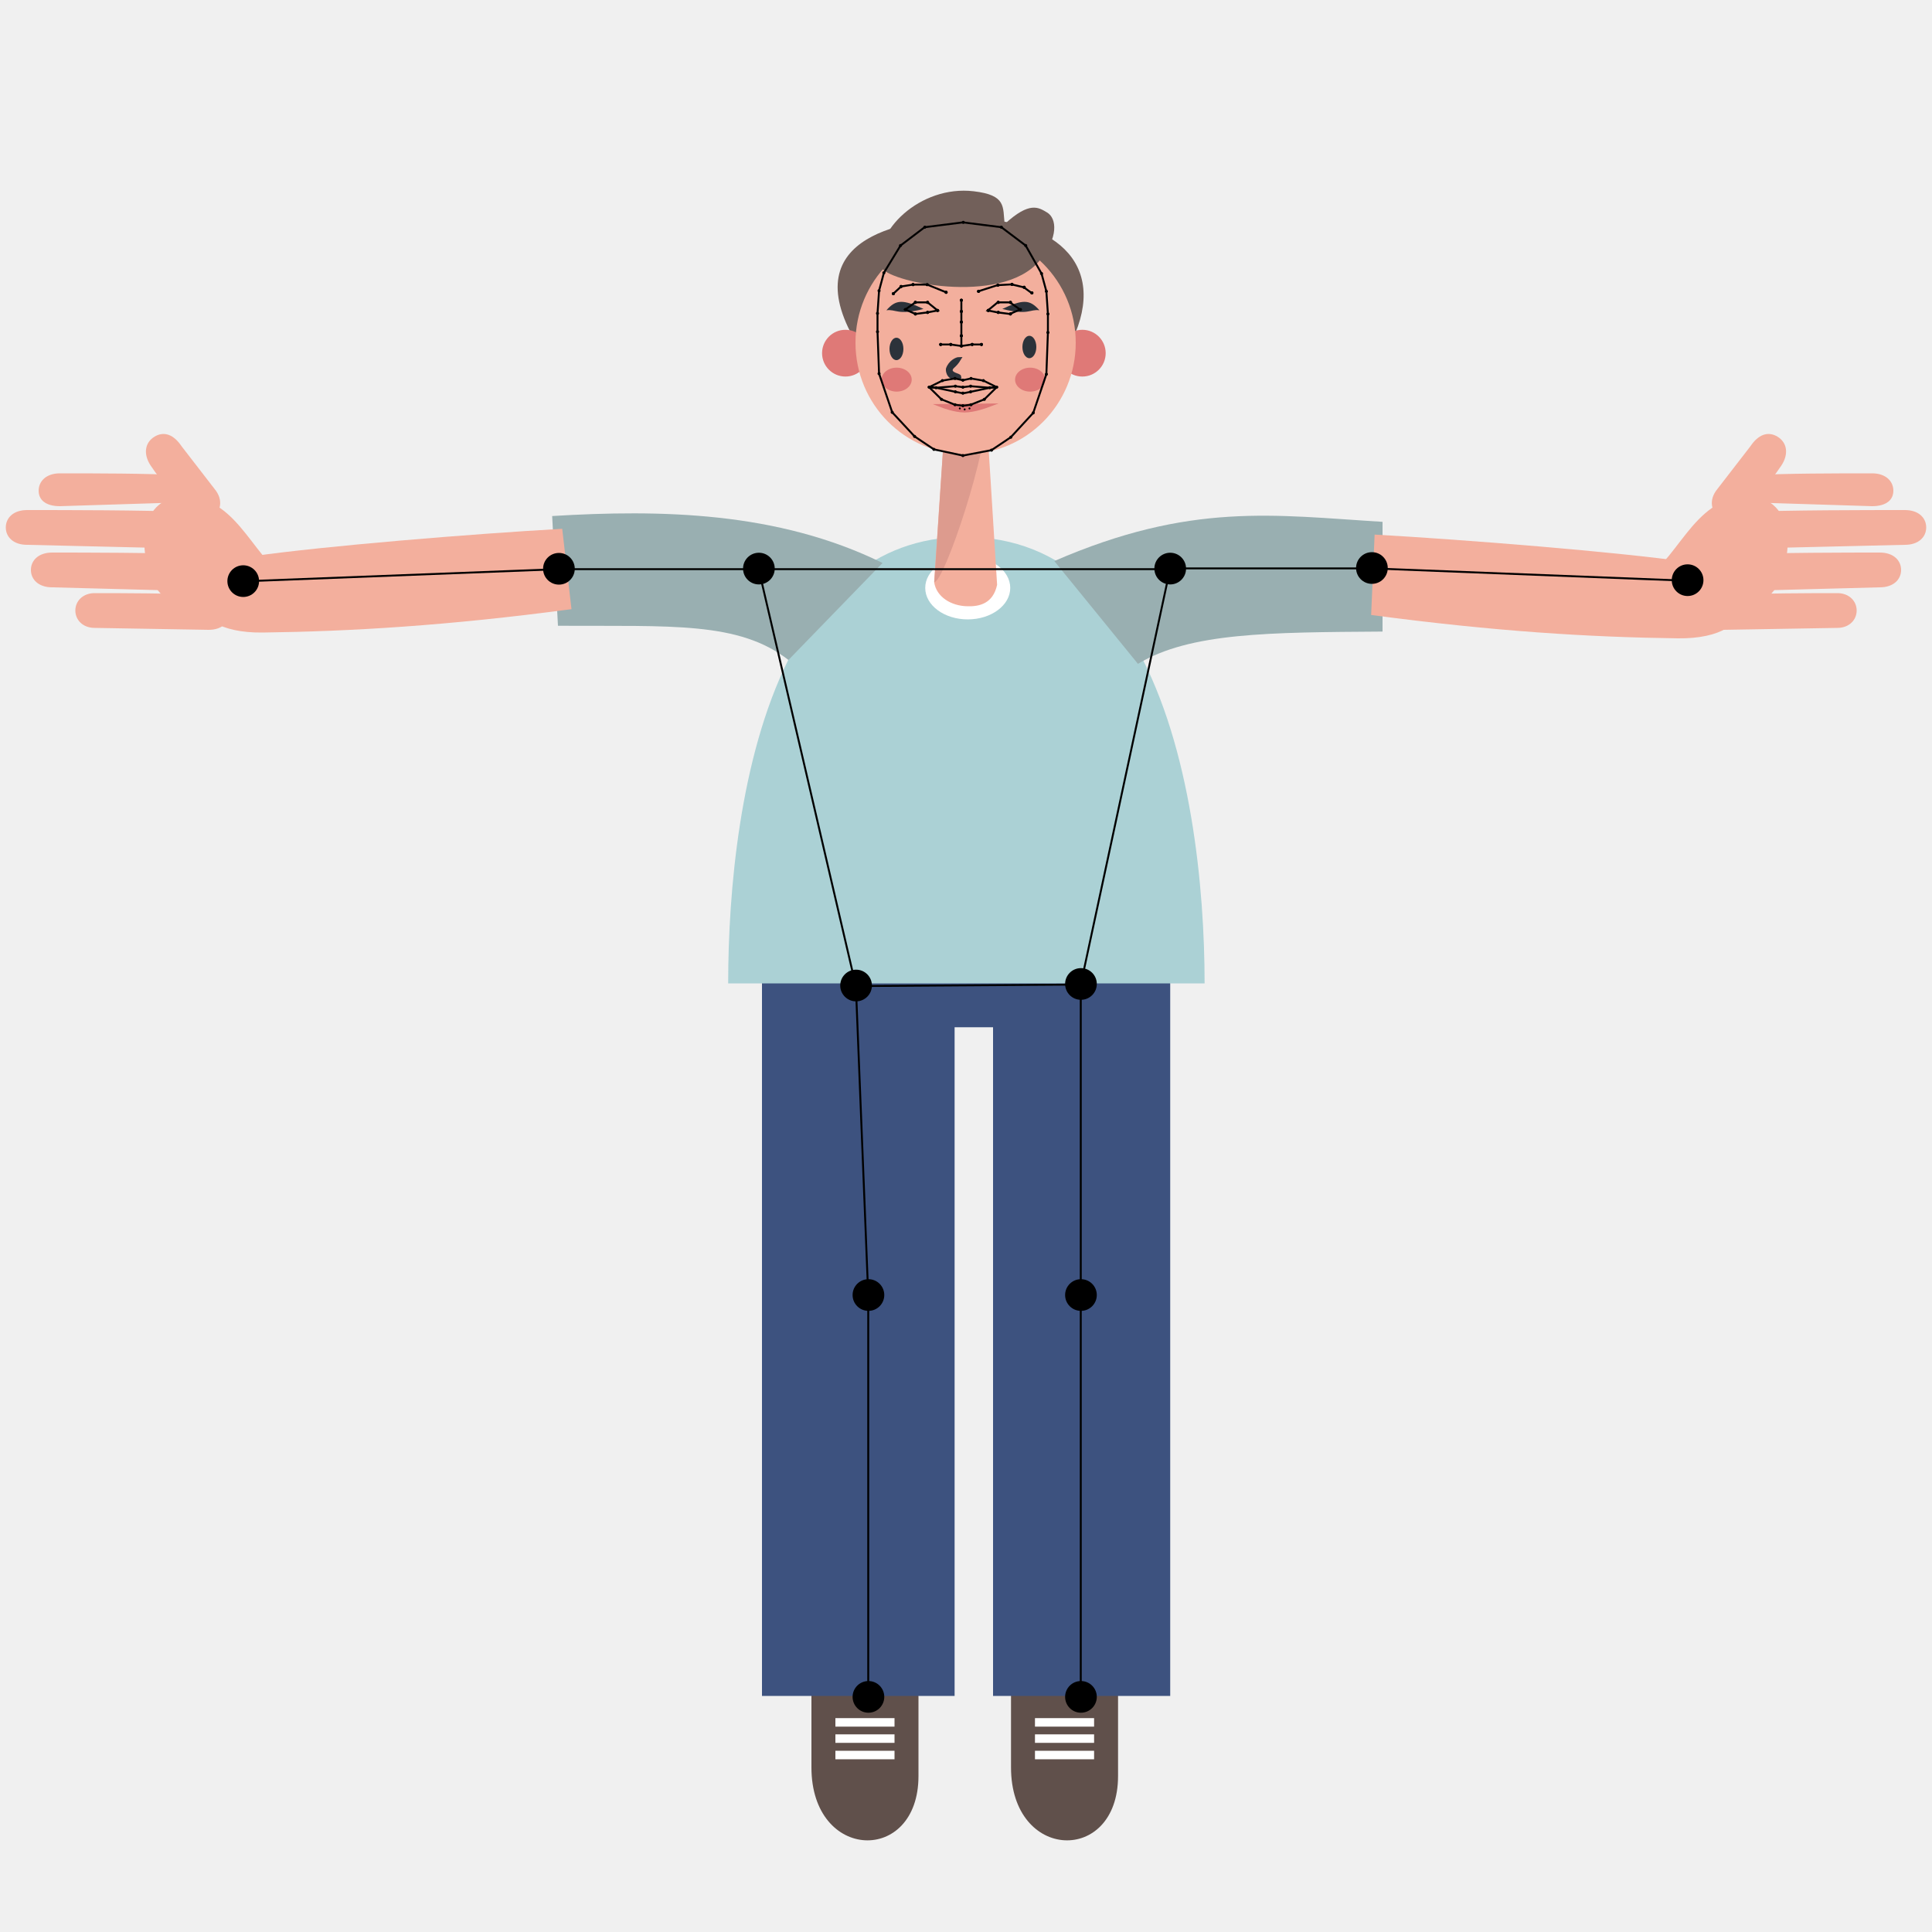
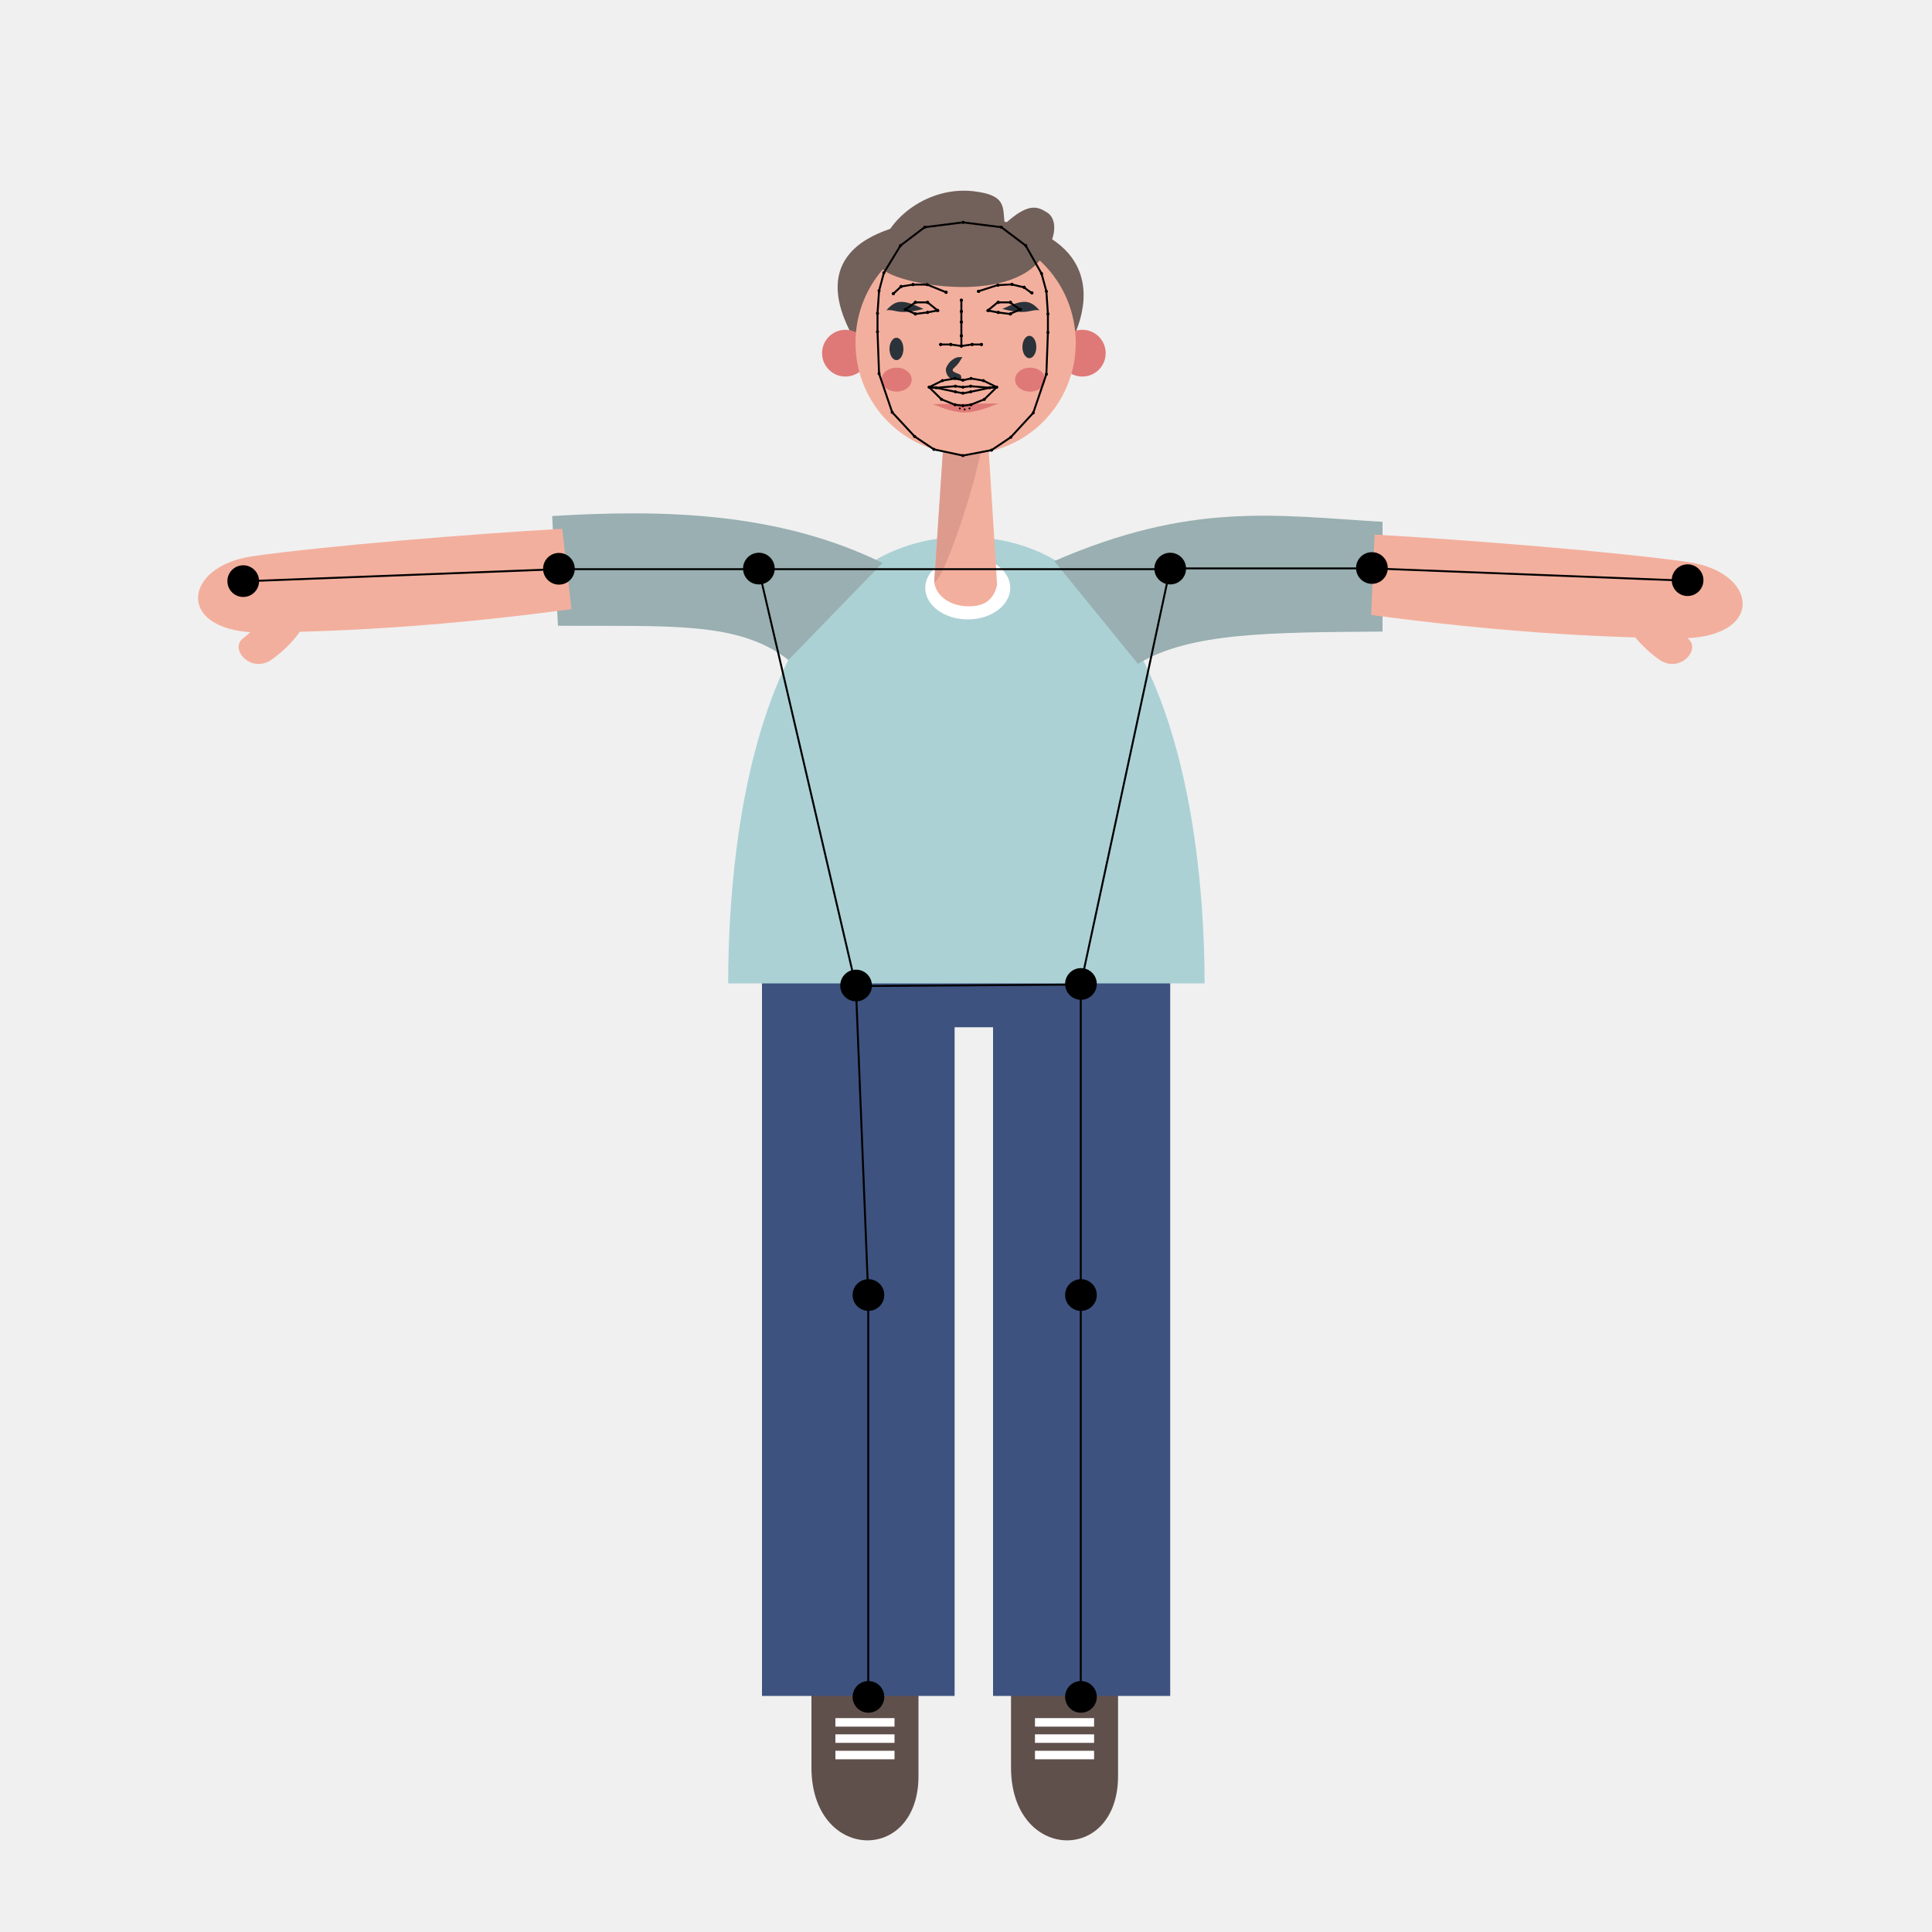
<svg xmlns="http://www.w3.org/2000/svg" version="1.1" id="Layer_1" x="0px" y="0px" width="1000px" height="1000px" viewBox="0 0 1000 1000" style="enable-background:new 0 0 1000 1000;" xml:space="preserve">
  <g id="illustration">
    <path style="fill:#60504B;" d="M523.3,868v46.8c0,48.8,55.4,50.3,55.4,4.5v-51.8L523.3,868z" />
    <rect x="535.7" y="889.3" style="fill:#FFFFFF;" width="30.6" height="4.4" />
    <rect x="535.7" y="897.7" style="fill:#FFFFFF;" width="30.6" height="4.4" />
    <rect x="535.7" y="906.2" style="fill:#FFFFFF;" width="30.6" height="4.4" />
    <path style="fill:#60504B;" d="M420,868v46.8c0,48.8,55.4,50.3,55.4,4.5v-51.8L420,868z" />
    <path style="fill:#3D527F;" d="M394.4,493.8c0,66.4,0,148.9,0,228.2c0,55.8,0,110,0,155.8c56.6,0,58.8,0,99.7,0   c0-46.8,0-101.4,0-154.5c0-75.9,0-148.8,0-191.6c5.9,0,14.5,0,19.9,0c0,41.3,0,115.8,0,191.6c0,54.9,0,110.4,0,154.5   c45,0,34.6,0,91.7,0c0-43,0-97.5,0-154.5c0-79.5,0-164,0-229.5H394.4z" />
    <rect x="432.4" y="889.3" style="fill:#FFFFFF;" width="30.6" height="4.4" />
    <rect x="432.4" y="897.7" style="fill:#FFFFFF;" width="30.6" height="4.4" />
    <rect x="432.4" y="906.2" style="fill:#FFFFFF;" width="30.6" height="4.4" />
    <path style="fill:#ABD1D5;" d="M376.9,509c0-47.3,6-116.9,31.1-167.4c8.4-16.8,18.9-31.5,32-42.5c15.7-13.2,35.3-21.2,59.4-21.2   c26.1,0,46.9,9.2,63.4,24.3c10.3,9.4,19,21.2,26.2,34.4c27.5,50.4,34.5,122.5,34.5,172.4L376.9,509L376.9,509z" />
    <line style="fill:none;" x1="616.8" y1="509.6" x2="384" y2="509.6" />
    <ellipse style="fill:#FFFFFF;" cx="500.9" cy="304.3" rx="22" ry="16.3" />
+     <path style="fill:#F3AF9D;" d="M843.8,326.2l17-6.8c0,0,6.1,5.5,13,11.2s-4.7,18.4-15.3,10.6C847.8,333.4,843.8,326.2,843.8,326.2z   " />
    <path style="fill:#99AFB1;" d="M285.8,267.1l3,56.8c58.9,0.3,93.5-2.3,119.3,17.7l48.7-50.2C402.5,264.7,341.8,263.7,285.8,267.1z" />
    <path style="fill:#99AFB1;" d="M545.7,290.4l43.3,53.2c27-16.2,67.7-16.3,126.6-16.7v-56.8C659.6,266.7,616.4,259.7,545.7,290.4z" />
    <path style="fill:#F3AF9D;" d="M291,273.7c-47.7,2.7-123.1,8.9-160.2,14.2c-37.1,5.3-40.1,40.1,5.3,39.5s95.2-3.5,159.7-12.1   L291,273.7z" />
+     <path style="fill:#F3AF9D;" d="M155.6,326.2l-17-6.8c0,0-6.1,5.5-13,11.2c-6.9,5.7,4.7,18.4,15.3,10.6   C151.6,333.4,155.6,326.2,155.6,326.2z" />
    <path style="fill:#F3AF9D;" d="M709.7,318.3c64.5,8.6,113.3,11.5,158.7,12.1s42.4-34.2,5.3-39.5c-37.1-5.3-114.5-11.5-162.2-14.2   L709.7,318.3z" />
    <path style="fill:#F3AF9D;" d="M489.5,211.9h20.9c0,0,4.3,67.3,5.7,90.8c-2.1,9.7-9.1,11.3-15.5,11.1c-8.2-0.2-15.9-4.7-17.1-12.5   L489.5,211.9z" />
    <path style="fill:#DD9B8E;" d="M489.5,211.9h20.9c1.9,19-21.6,89.4-26.8,89.4L489.5,211.9z" />
    <path style="fill:#72605A;" d="M499,113c-27,0-89,8-56,64c24.8,42.1,88,44,110,3S549,113,499,113z" />
    <circle style="fill:#DF7977;" cx="560.2" cy="182.8" r="12.1" />
    <circle style="fill:#DF7977;" cx="437.6" cy="182.8" r="12.1" />
    <ellipse style="fill:#F3AF9D;" cx="499.8" cy="177.4" rx="57" ry="57.6" />
    <g>
      <path id="rightMiddleLip_2_" d="M487.5,209.6c0.3,0,0.5,0.3,0.5,0.5s-0.3,0.5-0.5,0.5c-0.3,0-0.5-0.3-0.5-0.5    S487.3,209.6,487.5,209.6z" />
      <circle id="upperLipBottomMid_1_" cx="499.3" cy="209.9" r="0.5" />
      <circle id="rightUpperLipBottom1_1_" cx="496.8" cy="209.6" r="0.5" />
      <path id="leftMiddleLip_2_" d="M511.1,209.6c0.3,0,0.5,0.3,0.5,0.5s-0.3,0.5-0.5,0.5s-0.5-0.3-0.5-0.5S510.8,209.6,511.1,209.6z" />
      <circle id="leftUpperLipBottom1_1_" cx="501.8" cy="209.6" r="0.5" />
      <path style="fill:#DF7977;stroke:#DF7977;stroke-width:2;stroke-miterlimit:10;" d="M488,210.1c0,0,7.7-0.1,11.3-0.1    s11.9-0.1,11.9-0.1s-6.9,2.6-11.9,2.6C494.2,212.5,488,210.1,488,210.1z" />
      <circle id="lowerLipTopMid_2_" cx="499.3" cy="211.9" r="0.5" />
      <circle id="rightLowerLipTop0_2_" cx="496.8" cy="211.4" r="0.5" />
      <circle id="leftLowerLipTop0_2_" cx="501.8" cy="211.4" r="0.5" />
    </g>
    <g>
      <ellipse style="fill:#DF7977;" cx="464.1" cy="196.5" rx="7.8" ry="6.2" />
      <ellipse style="fill:#2C323A;" cx="464" cy="180.6" rx="3.6" ry="5.8" />
      <circle id="rightEye0_1_" cx="468.6" cy="160.2" r="0.8" />
      <circle id="rightEye1_1_" cx="473.8" cy="156.5" r="0.8" />
      <circle id="rightEye5_1_" cx="473.8" cy="162.5" r="0.8" />
      <circle id="rightEye2_1_" cx="480.1" cy="156.5" r="0.8" />
      <circle id="rightEye3_1_" cx="485.3" cy="160.7" r="0.8" />
      <circle id="rightEye4_1_" cx="480.1" cy="161.7" r="0.8" />
    </g>
    <g>
      <ellipse style="fill:#2C323A;" cx="532.8" cy="179.6" rx="3.6" ry="5.8" />
      <ellipse style="fill:#DF7977;" cx="533.2" cy="196.5" rx="7.8" ry="6.2" />
      <circle id="leftEye0_1_" cx="528.2" cy="160.2" r="0.8" />
      <circle id="leftEye1_1_" cx="523" cy="156.5" r="0.8" />
      <circle id="leftEye5_1_" cx="523" cy="162.5" r="0.8" />
      <circle id="leftEye2_1_" cx="516.7" cy="156.5" r="0.8" />
      <circle id="leftEye3_1_" cx="511.5" cy="160.7" r="0.8" />
      <circle id="leftEye4_1_" cx="516.7" cy="161.7" r="0.8" />
    </g>
    <g>
      <path style="fill:#2C323A;" d="M518.8,159.9c10.7-5,14.2-5,19.2,0.7C533,159.9,532.3,163.4,518.8,159.9z" />
      <circle id="leftBrow1_1_" cx="530.1" cy="148.7" r="0.8" />
      <circle id="leftBrow4_1_" cx="506.5" cy="150.8" r="0.8" />
      <circle id="leftBrow3_1_" cx="516.5" cy="147.6" r="0.8" />
      <circle id="leftBrow0_1_" cx="534.1" cy="151.6" r="0.8" />
      <circle id="leftBrow2_1_" cx="523.8" cy="147.2" r="0.8" />
    </g>
    <g>
      <path style="fill:#2C323A;" d="M478,159.9c-10.7-5-14.2-5-19.2,0.7C463.8,159.9,464.5,163.4,478,159.9z" />
      <circle id="rightBrow1_1_" cx="466.4" cy="148.3" r="0.8" />
      <circle id="rightBrow4_1_" cx="489.7" cy="151.3" r="0.8" />
      <circle id="rightBrow3_1_" cx="479.9" cy="147.3" r="0.8" />
      <circle id="rightBrow0_1_" cx="462.4" cy="152" r="0.8" />
      <circle id="rightBrow2_1_" cx="472.6" cy="147.3" r="0.8" />
    </g>
    <path style="fill:#72605A;" d="M456,138c1.9,7.7,62.3,20.7,82-3c10-12,9-22,4-25c-4.4-2.6-9-6-22,6c-1-9,1-15-16-17   C476.2,95.7,451.6,120,456,138z" />
    <g>
      <path style="fill:#2C323A;stroke:#2C323A;stroke-width:2;stroke-miterlimit:10;" d="M496.4,185.8c-1.2,0-4.6,1.6-5.8,5.2    c-0.2,1.2,0.6,5.8,6,4.1c-0.1-1-4.7-1.1-4.5-3.7C492.4,189.6,494.1,189.6,496.4,185.8z" />
      <circle id="nose1_1_" cx="497.6" cy="161.2" r="0.8" />
      <circle id="nose0_1_" cx="497.6" cy="155.4" r="0.8" />
      <circle id="nose3_1_" cx="497.6" cy="173.8" r="0.8" />
      <circle id="rightNose0_1_" cx="486.9" cy="178.3" r="0.8" />
      <circle id="rightNose1_1_" cx="492.1" cy="178.3" r="0.8" />
      <circle id="nose2_1_" cx="497.6" cy="166.7" r="0.8" />
      <circle id="nose4_1_" cx="497.6" cy="179.1" r="0.8" />
      <circle id="leftNose0_1_" cx="508" cy="178.3" r="0.8" />
      <circle id="leftNose1_1_" cx="503.2" cy="178.3" r="0.8" />
-     </g>
-     <g id="illustration_signing_hands" style="fill:#F3AF9D;">
-       <path id="nativeRightHandFinger0" d="M94,246 C76,245 50,245 31,245    C24,245 20,249 20,254 C20,259 24,262 31,262    L95,260 C101,260 104,256 103,252    C102,248 99,246 94,246 Z" />
-       <path id="nativeRightHandFinger1" d="M99,265 C73,264 35,264 14,264    C7,264 3,268 3,273 C3,278 7,282 14,282    L99,284 C106,284 110,280 109,275    C108,270 105,266 99,265 Z" />
-       <path id="nativeRightHandFinger2" d="M102,287 C79,286 44,286 27,286    C20,286 16,290 16,295 C16,300 20,304 27,304    L103,306 C110,306 114,302 113,297    C112,292 108,288 102,287 Z" />
-       <path id="nativeRightHandFinger3" d="M105,308 C88,307 62,307 49,307    C43,307 39,311 39,316 C39,321 43,325 49,325    L108,326 C115,326 119,322 118,317    C117,312 112,309 105,308 Z" />
-       <path id="nativeRightHandThumb" d="M101,266 C92,259 84,250 78,241    C74,235 75,229 80,226 C85,223 90,225 94,231    L111,253 C116,259 114,265 110,268    C107,270 104,269 101,266 Z" />
-       <path id="nativeRightHandPalm" d="M139,291 C131,282 124,270 114,263    C104,256 92,254 84,260    C75,266 73,278 76,292    C78,304 86,313 98,316    C112,320 128,318 138,313 Z" />
-       <path id="nativeLeftHandFinger0" transform="translate(1000 0) scale(-1 1)" d="M94,246 C76,245 50,245 31,245    C24,245 20,249 20,254 C20,259 24,262 31,262    L95,260 C101,260 104,256 103,252    C102,248 99,246 94,246 Z" />
-       <path id="nativeLeftHandFinger1" transform="translate(1000 0) scale(-1 1)" d="M99,265 C73,264 35,264 14,264    C7,264 3,268 3,273 C3,278 7,282 14,282    L99,284 C106,284 110,280 109,275    C108,270 105,266 99,265 Z" />
-       <path id="nativeLeftHandFinger2" transform="translate(1000 0) scale(-1 1)" d="M102,287 C79,286 44,286 27,286    C20,286 16,290 16,295 C16,300 20,304 27,304    L103,306 C110,306 114,302 113,297    C112,292 108,288 102,287 Z" />
-       <path id="nativeLeftHandFinger3" transform="translate(1000 0) scale(-1 1)" d="M105,308 C88,307 62,307 49,307    C43,307 39,311 39,316 C39,321 43,325 49,325    L108,326 C115,326 119,322 118,317    C117,312 112,309 105,308 Z" />
-       <path id="nativeLeftHandThumb" transform="translate(1000 0) scale(-1 1)" d="M101,266 C92,259 84,250 78,241    C74,235 75,229 80,226 C85,223 90,225 94,231    L111,253 C116,259 114,265 110,268    C107,270 104,269 101,266 Z" />
-       <path id="nativeLeftHandPalm" transform="translate(1000 0) scale(-1 1)" d="M139,291 C131,282 124,270 114,263    C104,256 92,254 84,260    C75,266 73,278 76,292    C78,304 86,313 98,316    C112,320 128,318 138,313 Z" />
    </g>
  </g>
  <g id="skeleton_1_">
    <circle id="rightShoulder" cx="392.8" cy="294.3" r="8.2" />
    <circle id="rightElbow" cx="289.3" cy="294.4" r="8.2" />
    <ellipse id="rightWrist" transform="matrix(0.9951 -9.853767e-02 9.853767e-02 0.9951 -29.0274 13.8698)" cx="125.9" cy="300.8" rx="8.2" ry="8.2" />
    <circle id="rightHip" cx="443.1" cy="510.1" r="8.2" />
    <circle id="rightKnee" cx="449.5" cy="670.3" r="8.2" />
    <circle id="rightAnkle" cx="449.5" cy="878.3" r="8.2" />
    <circle id="leftShoulder" cx="605.7" cy="294.3" r="8.2" />
    <circle id="leftElbow" cx="710.1" cy="294" r="8.2" />
    <circle id="leftWrist" cx="873.5" cy="300.3" r="8.2" />
    <circle id="leftHip" cx="559.5" cy="509.3" r="8.2" />
    <circle id="leftKnee" cx="559.5" cy="670.3" r="8.2" />
    <circle id="leftAnkle" cx="559.5" cy="878.3" r="8.2" />
    <polygon style="fill:none;stroke:#000000;stroke-miterlimit:10;" points="392.7,294.6 443,510.4 559.4,509.6 605.6,294.6  " />
    <polyline style="fill:none;stroke:#000000;stroke-miterlimit:10;" points="391.7,294.6 289,294.6 125.7,300.9  " />
    <polyline style="fill:none;stroke:#000000;stroke-miterlimit:10;" points="607.1,294.2 710.3,294.2 873.6,300.6  " />
    <polyline style="fill:none;stroke:#000000;stroke-miterlimit:10;" points="443,510.4 449.4,670.6 449.4,878.6  " />
    <polyline style="fill:none;stroke:#000000;stroke-miterlimit:10;" points="559.4,509.6 559.4,670.6 559.4,878.6  " />
    <circle id="rightEye0" cx="468.6" cy="160.2" r="0.8" />
    <circle id="rightBrow1" cx="466.4" cy="148.3" r="0.8" />
    <circle id="rightBrow4" cx="489.7" cy="151.3" r="0.8" />
    <circle id="nose1" cx="497.6" cy="161.2" r="0.8" />
    <circle id="rightBrow3" cx="479.9" cy="147.3" r="0.8" />
    <circle id="rightEye1" cx="473.8" cy="156.5" r="0.8" />
    <circle id="rightBrow0" cx="462.4" cy="152" r="0.8" />
    <circle id="rightBrow2" cx="472.6" cy="147.3" r="0.8" />
    <circle id="rightEye5" cx="473.8" cy="162.5" r="0.8" />
    <circle id="rightEye2" cx="480.1" cy="156.5" r="0.8" />
    <circle id="rightEye3" cx="485.3" cy="160.7" r="0.8" />
    <circle id="nose0" cx="497.6" cy="155.4" r="0.8" />
    <circle id="nose3" cx="497.6" cy="173.8" r="0.8" />
    <circle id="rightNose0" cx="486.9" cy="178.3" r="0.8" />
    <circle id="rightMouthCorner" cx="480.9" cy="200.4" r="0.8" />
    <circle id="rightNose1" cx="492.1" cy="178.3" r="0.8" />
    <circle id="rightUpperLipTop0" cx="487.8" cy="197" r="0.8" />
    <circle id="nose2" cx="497.6" cy="166.7" r="0.8" />
    <circle id="nose4" cx="497.6" cy="179.1" r="0.8" />
    <circle id="upperLipTopMid" cx="498.4" cy="196.8" r="0.8" />
    <circle id="rightUpperLipTop1" cx="494.3" cy="195.9" r="0.8" />
    <path id="rightMiddleLip" d="M484.5,199.9c0.4,0,0.8,0.4,0.8,0.8c0,0.4-0.4,0.8-0.8,0.8s-0.8-0.4-0.8-0.8S484.1,199.9,484.5,199.9z   " />
    <circle id="lowerLipBottomMid" cx="498.4" cy="210" r="0.8" />
    <circle id="upperLipBottomMid" cx="498.4" cy="200.4" r="0.8" />
    <circle id="lowerLipTopMid" cx="498.4" cy="203.5" r="0.8" />
    <circle id="rightUpperLipBottom1" cx="494.5" cy="199.9" r="0.8" />
    <circle id="rightLowerLipTop0" cx="494.5" cy="202.8" r="0.8" />
    <circle id="rightLowerLipBottom1" cx="494.3" cy="209.5" r="0.8" />
    <circle id="rightLowerLipBottom0" cx="487.3" cy="206.7" r="0.8" />
    <circle id="rightEye4" cx="480.1" cy="161.7" r="0.8" />
    <circle id="jawMid" cx="498.4" cy="235.8" r="0.8" />
    <circle id="rightJaw7" cx="483.4" cy="232.6" r="0.8" />
    <circle id="rightJaw6" cx="473.4" cy="225.9" r="0.8" />
    <circle id="rightJaw5" cx="461.8" cy="213.4" r="0.8" />
    <circle id="rightJaw4" cx="455" cy="193.4" r="0.8" />
    <circle id="rightJaw3" cx="454.2" cy="171.7" r="0.8" />
    <circle id="rightJaw2" cx="454.2" cy="162.2" r="0.8" />
    <circle id="rightJaw1" cx="455" cy="150.5" r="0.8" />
    <circle id="rightJaw0" cx="457.5" cy="141.2" r="0.8" />
    <circle id="topMid" cx="498.6" cy="115.1" r="0.8" />
    <circle id="leftTop0" cx="518.3" cy="117.6" r="0.8" />
    <circle id="leftTop1" cx="530.9" cy="127.1" r="0.8" />
    <circle id="leftEye0" cx="528.2" cy="160.2" r="0.8" />
    <circle id="leftBrow1" cx="530.1" cy="148.7" r="0.8" />
    <circle id="leftBrow4" cx="506.5" cy="150.8" r="0.8" />
    <circle id="leftBrow3" cx="516.5" cy="147.6" r="0.8" />
    <circle id="leftEye1" cx="523" cy="156.5" r="0.8" />
    <circle id="leftBrow0" cx="534.1" cy="151.6" r="0.8" />
    <circle id="leftBrow2" cx="523.8" cy="147.2" r="0.8" />
    <circle id="leftEye5" cx="523" cy="162.5" r="0.8" />
    <circle id="leftEye2" cx="516.7" cy="156.5" r="0.8" />
    <circle id="leftEye3" cx="511.5" cy="160.7" r="0.8" />
    <circle id="leftNose0" cx="508" cy="178.3" r="0.8" />
    <circle id="leftMouthCorner" cx="515.9" cy="200.4" r="0.8" />
    <circle id="leftNose1" cx="503.2" cy="178.3" r="0.8" />
    <circle id="leftUpperLipTop0" cx="509" cy="197" r="0.8" />
    <circle id="leftUpperLipTop1" cx="502.6" cy="195.9" r="0.8" />
    <path id="leftMiddleLip" d="M512.3,199.9c0.4,0,0.8,0.4,0.8,0.8c0,0.4-0.4,0.8-0.8,0.8c-0.4,0-0.8-0.4-0.8-0.8   S511.9,199.9,512.3,199.9z" />
    <circle id="leftUpperLipBottom1" cx="502.4" cy="199.9" r="0.8" />
    <circle id="leftLowerLipTop0" cx="502.4" cy="202.8" r="0.8" />
    <circle id="leftLowerLipBottom1" cx="502.6" cy="209.5" r="0.8" />
    <circle id="leftLowerLipBottom0" cx="509.5" cy="206.7" r="0.8" />
    <circle id="leftEye4" cx="516.7" cy="161.7" r="0.8" />
    <circle id="leftJaw7" cx="513.2" cy="233" r="0.8" />
    <circle id="leftJaw6" cx="523.2" cy="226.3" r="0.8" />
    <circle id="leftJaw5" cx="534.8" cy="213.7" r="0.8" />
    <circle id="leftJaw4" cx="541.6" cy="193.7" r="0.8" />
    <circle id="leftJaw3" cx="542.4" cy="172.1" r="0.8" />
    <circle id="leftJaw2" cx="542.4" cy="162.5" r="0.8" />
    <circle id="leftJaw1" cx="541.6" cy="150.8" r="0.8" />
    <circle id="leftJaw0" cx="539.1" cy="141.6" r="0.8" />
    <polyline style="fill:none;stroke:#000000;stroke-miterlimit:10;" points="498.4,115.1 478.6,117.6 466.1,127.1 457.5,141.2    455,150.5 454.2,162.2 454.2,171.7 455,193.4 461.8,213.4 473.4,225.9 483.4,232.6 498.4,235.8 513.2,233 523.2,226.3 534.8,213.7    541.6,193.7 542.4,172.1 542.4,162.5 541.6,150.8 539.1,141.6 530.9,127.1 518.3,117.6 498.4,115.1  " />
    <polyline style="fill:none;stroke:#000000;stroke-miterlimit:10;" points="462.4,152 466.4,148.3 472.6,147.3 479.9,147.3    489.7,151.3  " />
    <polygon style="fill:none;stroke:#000000;stroke-miterlimit:10;" points="468.6,160.2 473.8,156.5 480.1,156.5 485.3,160.7    480.1,161.7 473.8,162.5  " />
    <polyline style="fill:none;stroke:#000000;stroke-miterlimit:10;" points="486.9,178.3 492.1,178.3 497.6,179.1 497.6,173.8    497.6,166.7 497.6,161.2 497.6,155.4  " />
    <polyline style="fill:none;stroke:#000000;stroke-miterlimit:10;" points="533.9,151.6 529.9,148.7 523.6,147.2 516.3,147.6    506.3,150.8  " />
    <polygon style="fill:none;stroke:#000000;stroke-miterlimit:10;" points="528,160.2 522.7,156.5 516.4,156.5 511.3,160.7    516.4,161.7 522.7,162.5  " />
    <polyline style="fill:none;stroke:#000000;stroke-miterlimit:10;" points="508,178.3 503,178.3 497.6,179.1  " />
    <polygon style="fill:none;stroke:#000000;stroke-miterlimit:10;" points="480.9,200.4 487.8,197 494.3,195.9 498.4,196.8    502.6,195.9 509,197 515.9,200.4 509.5,206.7 502.4,209.5 498.4,210 494.3,209.5 487.3,206.7  " />
    <polyline style="fill:none;stroke:#000000;stroke-miterlimit:10;" points="480.9,200.4 484.5,200.7 494.5,199.9 498.4,200.4    502.4,199.9 512.3,200.7 515.9,200.4  " />
    <polyline style="fill:none;stroke:#000000;stroke-miterlimit:10;" points="480.9,200.4 484.5,200.7 494.5,202.8 498.4,203.6    502.4,202.8 512.3,200.7 515.9,200.4  " />
    <circle id="rightTop0" cx="478.7" cy="117.6" r="0.8" />
    <circle id="rightTop1" cx="466.1" cy="127.1" r="0.8" />
  </g>
</svg>
